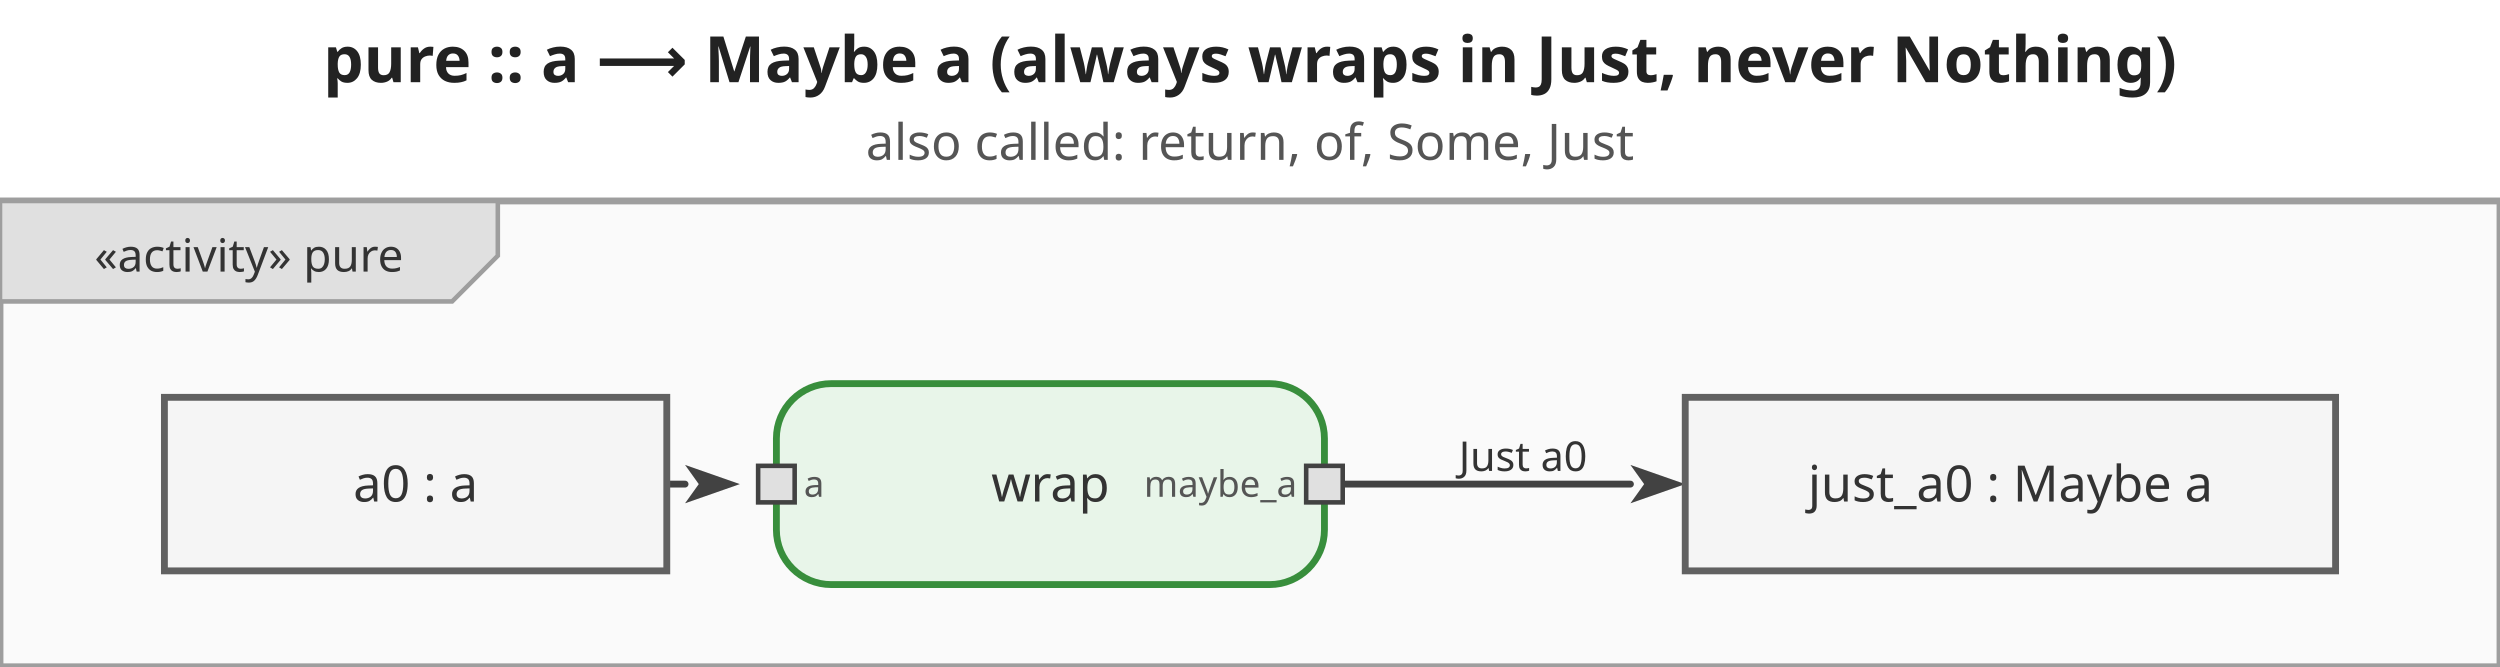
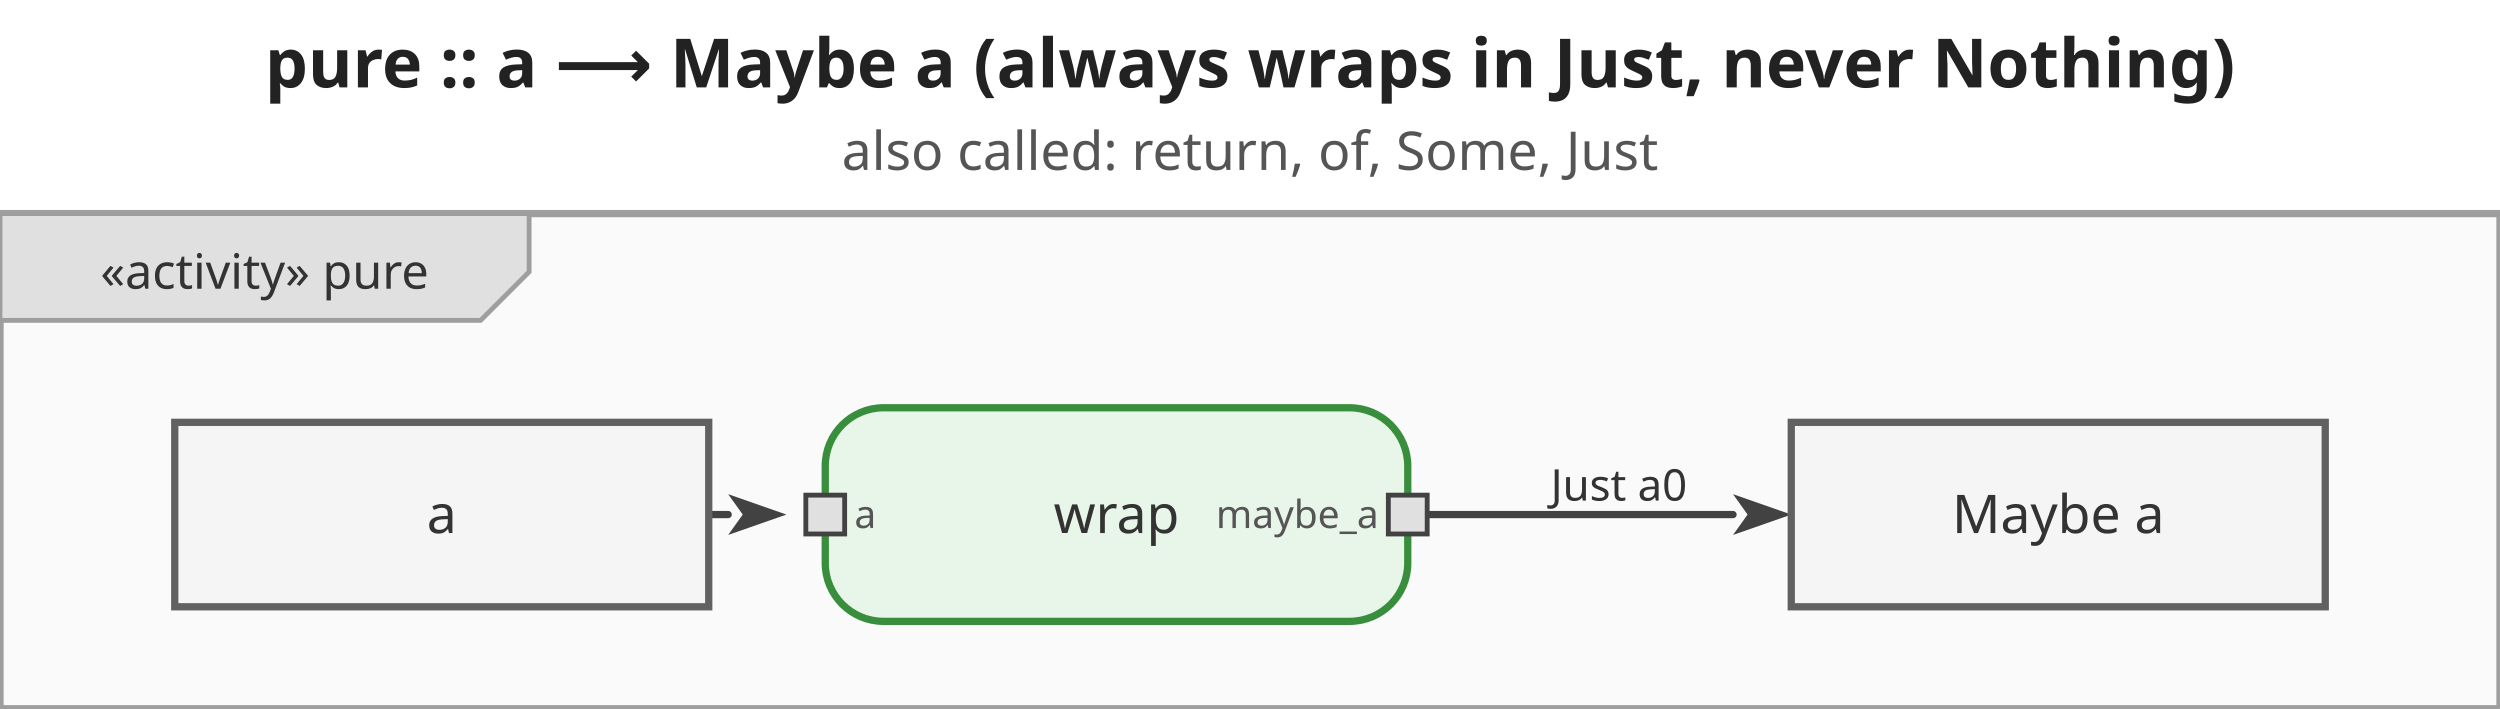
- <svg xmlns="http://www.w3.org/2000/svg" viewBox="0 0 547.4 146" width="547.4" height="146">
+ <svg xmlns="http://www.w3.org/2000/svg" viewBox="0 0 515 146" width="515" height="146">
  <defs>
    <marker id="arrowFilled" viewBox="0 0 10 10" refX="0" refY="5" markerWidth="8" markerHeight="8" orient="auto-start-reverse">
      <path d="M0,1.5 L10,5 L0,8.5 L2.5,5 Z" fill="#424242" />
    </marker>
    <marker id="arrowOpen" viewBox="0 0 10 10" refX="0" refY="5" markerWidth="8" markerHeight="8" orient="auto-start-reverse">
      <path d="M0,1.5 L10,5 L0,8.5" fill="none" stroke="#424242" stroke-width="1.25" />
    </marker>
    <marker id="arrowHof" viewBox="0 0 10 10" refX="0" refY="5" markerWidth="8" markerHeight="8" orient="auto-start-reverse">
      <path d="M0,1.5 L10,5 L0,8.5 L2.5,5 Z" fill="#00796b" />
    </marker>
  </defs>
-   <rect width="547.4" height="146" fill="white" />
-   <text x="273.7" y="18" text-anchor="middle" font-size="14" font-weight="bold" font-family="sans-serif" fill="#222">pure :: a ⟶ Maybe a   (always wraps in Just, never Nothing)</text>
-   <text x="273.7" y="35" text-anchor="middle" font-size="11" font-weight="normal" font-family="sans-serif" fill="#555">also called: return, of, Some, Just</text>
+   <rect width="515" height="146" fill="white" />
+   <text x="257.5" y="18" text-anchor="middle" font-size="14" font-weight="bold" font-family="sans-serif" fill="#222">pure :: a ⟶ Maybe a   (always wraps in Just, never Nothing)</text>
+   <text x="257.5" y="35" text-anchor="middle" font-size="11" font-weight="normal" font-family="sans-serif" fill="#555">also called: return, of, Some, Just</text>
  <g transform="translate(0,44) scale(1)">
-     <rect x="0" y="0" width="547.4" height="102" fill="#fafafa" stroke="#9e9e9e" stroke-width="1.5" />
+     <rect x="0" y="0" width="515" height="102" fill="#fafafa" stroke="#9e9e9e" stroke-width="1.5" />
    <g class="diagram-frame-tab tab-activity">
      <path d="M0,0 L109,0 L109,12 L99,22 L0,22 Z" fill="#e0e0e0" stroke="#9e9e9e" stroke-width="1" />
      <text x="54.5" y="12" text-anchor="middle" font-size="10" font-family="sans-serif" dominant-baseline="middle" fill="#333">«activity» pure</text>
    </g>
    <g class="edge">
      <path d="M146.0,62.0 L150.0,62.0" fill="none" stroke="#424242" stroke-width="1.5" stroke-linejoin="round" stroke-linecap="round" marker-end="url(#arrowFilled)" />
    </g>
    <g class="edge">
      <path d="M294.0,62.0 L357.0,62.0" fill="none" stroke="#424242" stroke-width="1.5" stroke-linejoin="round" stroke-linecap="round" marker-end="url(#arrowFilled)" />
      <text x="333.5" y="56" text-anchor="middle" dominant-baseline="middle" font-size="9" font-family="sans-serif" fill="#333">Just a0</text>
    </g>
    <g class="action-node">
      <rect x="170" y="40" width="120" height="44" rx="12" fill="#e8f5e9" stroke="#388e3c" stroke-width="1.5" />
      <text class="action-label" x="230" y="62" text-anchor="middle" font-size="11" font-family="sans-serif" dominant-baseline="middle" fill="#333">wrap</text>
      <g class="pin pin-in">
        <rect x="166" y="58" width="8" height="8" fill="#e0e0e0" stroke="#424242" stroke-width="1" />
        <text x="176" y="62" text-anchor="start" dominant-baseline="middle" font-size="8" font-family="sans-serif" fill="#555">a</text>
      </g>
      <g class="pin pin-out">
        <rect x="286" y="58" width="8" height="8" fill="#e0e0e0" stroke="#424242" stroke-width="1" />
        <text x="284" y="62" text-anchor="end" dominant-baseline="middle" font-size="8" font-family="sans-serif" fill="#555">maybe_a</text>
      </g>
    </g>
    <g class="object-node">
      <rect x="36" y="43" width="110" height="38" fill="#f5f5f5" stroke="#616161" stroke-width="1.5" />
-       <text x="91" y="62" text-anchor="middle" font-size="11" font-family="sans-serif" dominant-baseline="middle" fill="#333">a0 : a</text>
+       <text x="91" y="62" text-anchor="middle" font-size="11" font-family="sans-serif" dominant-baseline="middle" fill="#333">a</text>
    </g>
    <g class="object-node">
-       <rect x="369" y="43" width="142.4" height="38" fill="#f5f5f5" stroke="#616161" stroke-width="1.5" />
-       <text x="440.2" y="62" text-anchor="middle" font-size="11" font-family="sans-serif" dominant-baseline="middle" fill="#333">just_a0 : Maybe a</text>
+       <rect x="369" y="43" width="110" height="38" fill="#f5f5f5" stroke="#616161" stroke-width="1.5" />
+       <text x="424" y="62" text-anchor="middle" font-size="11" font-family="sans-serif" dominant-baseline="middle" fill="#333">Maybe a</text>
    </g>
  </g>
</svg>
